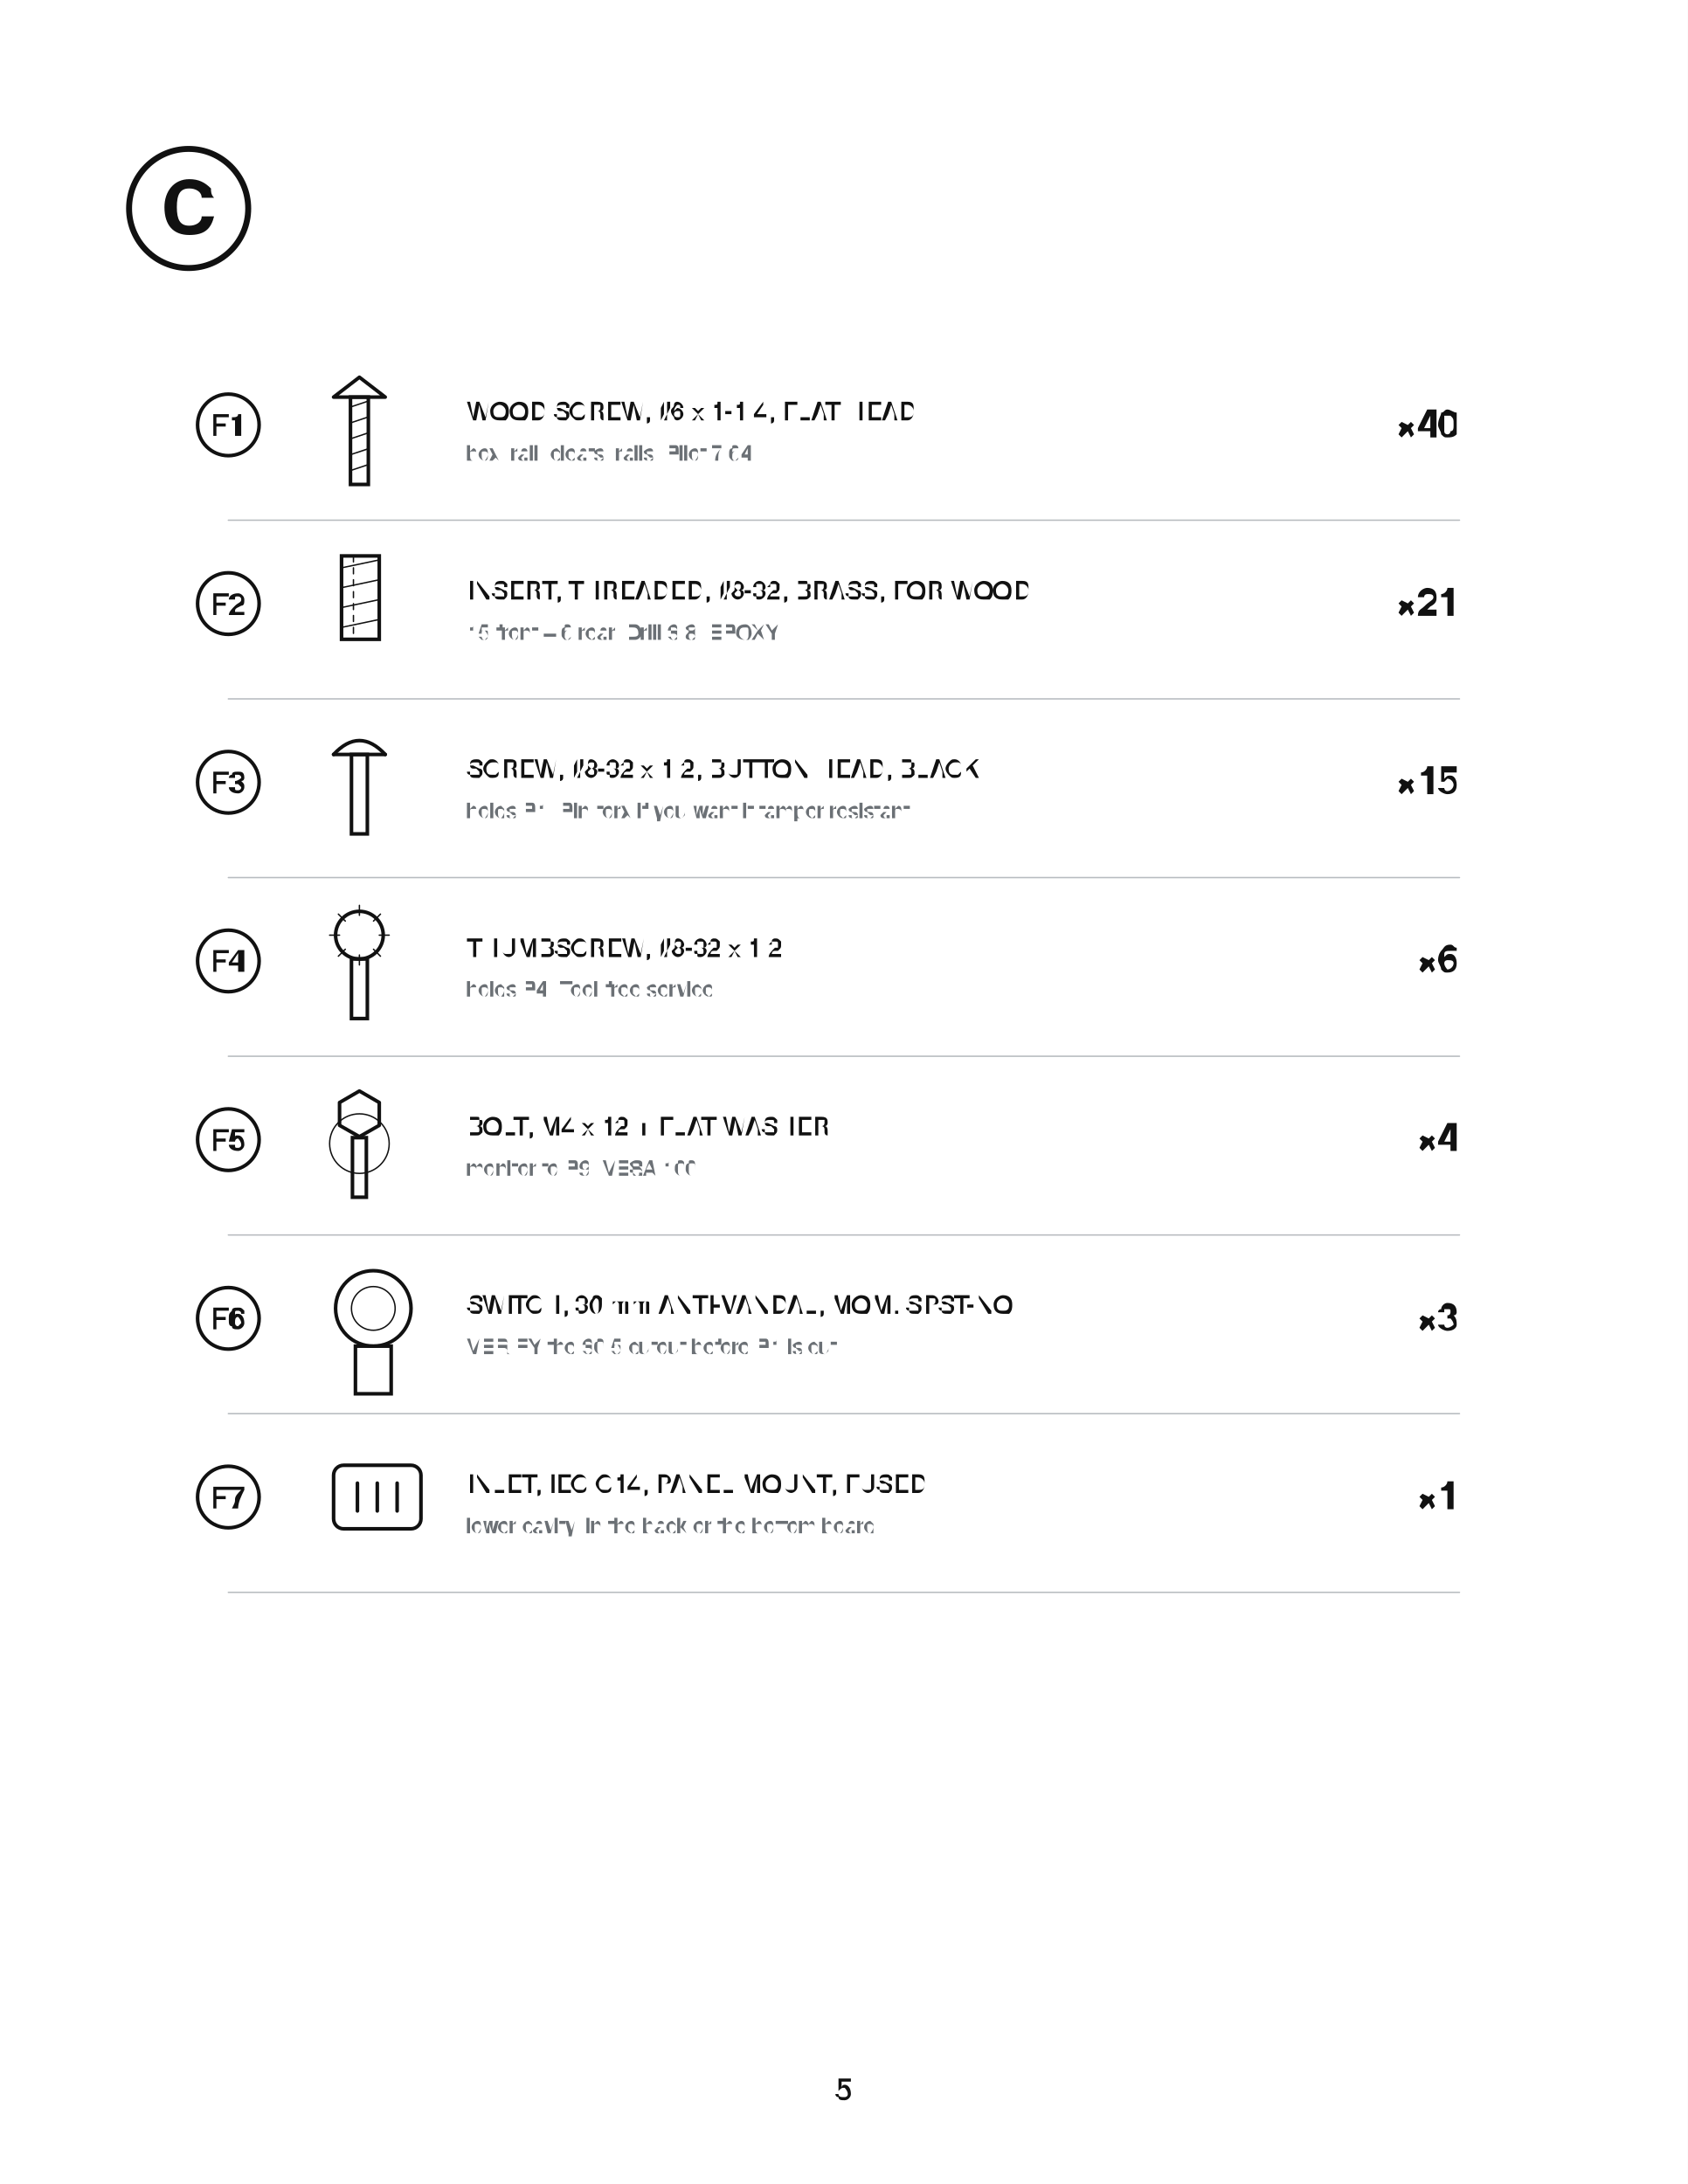
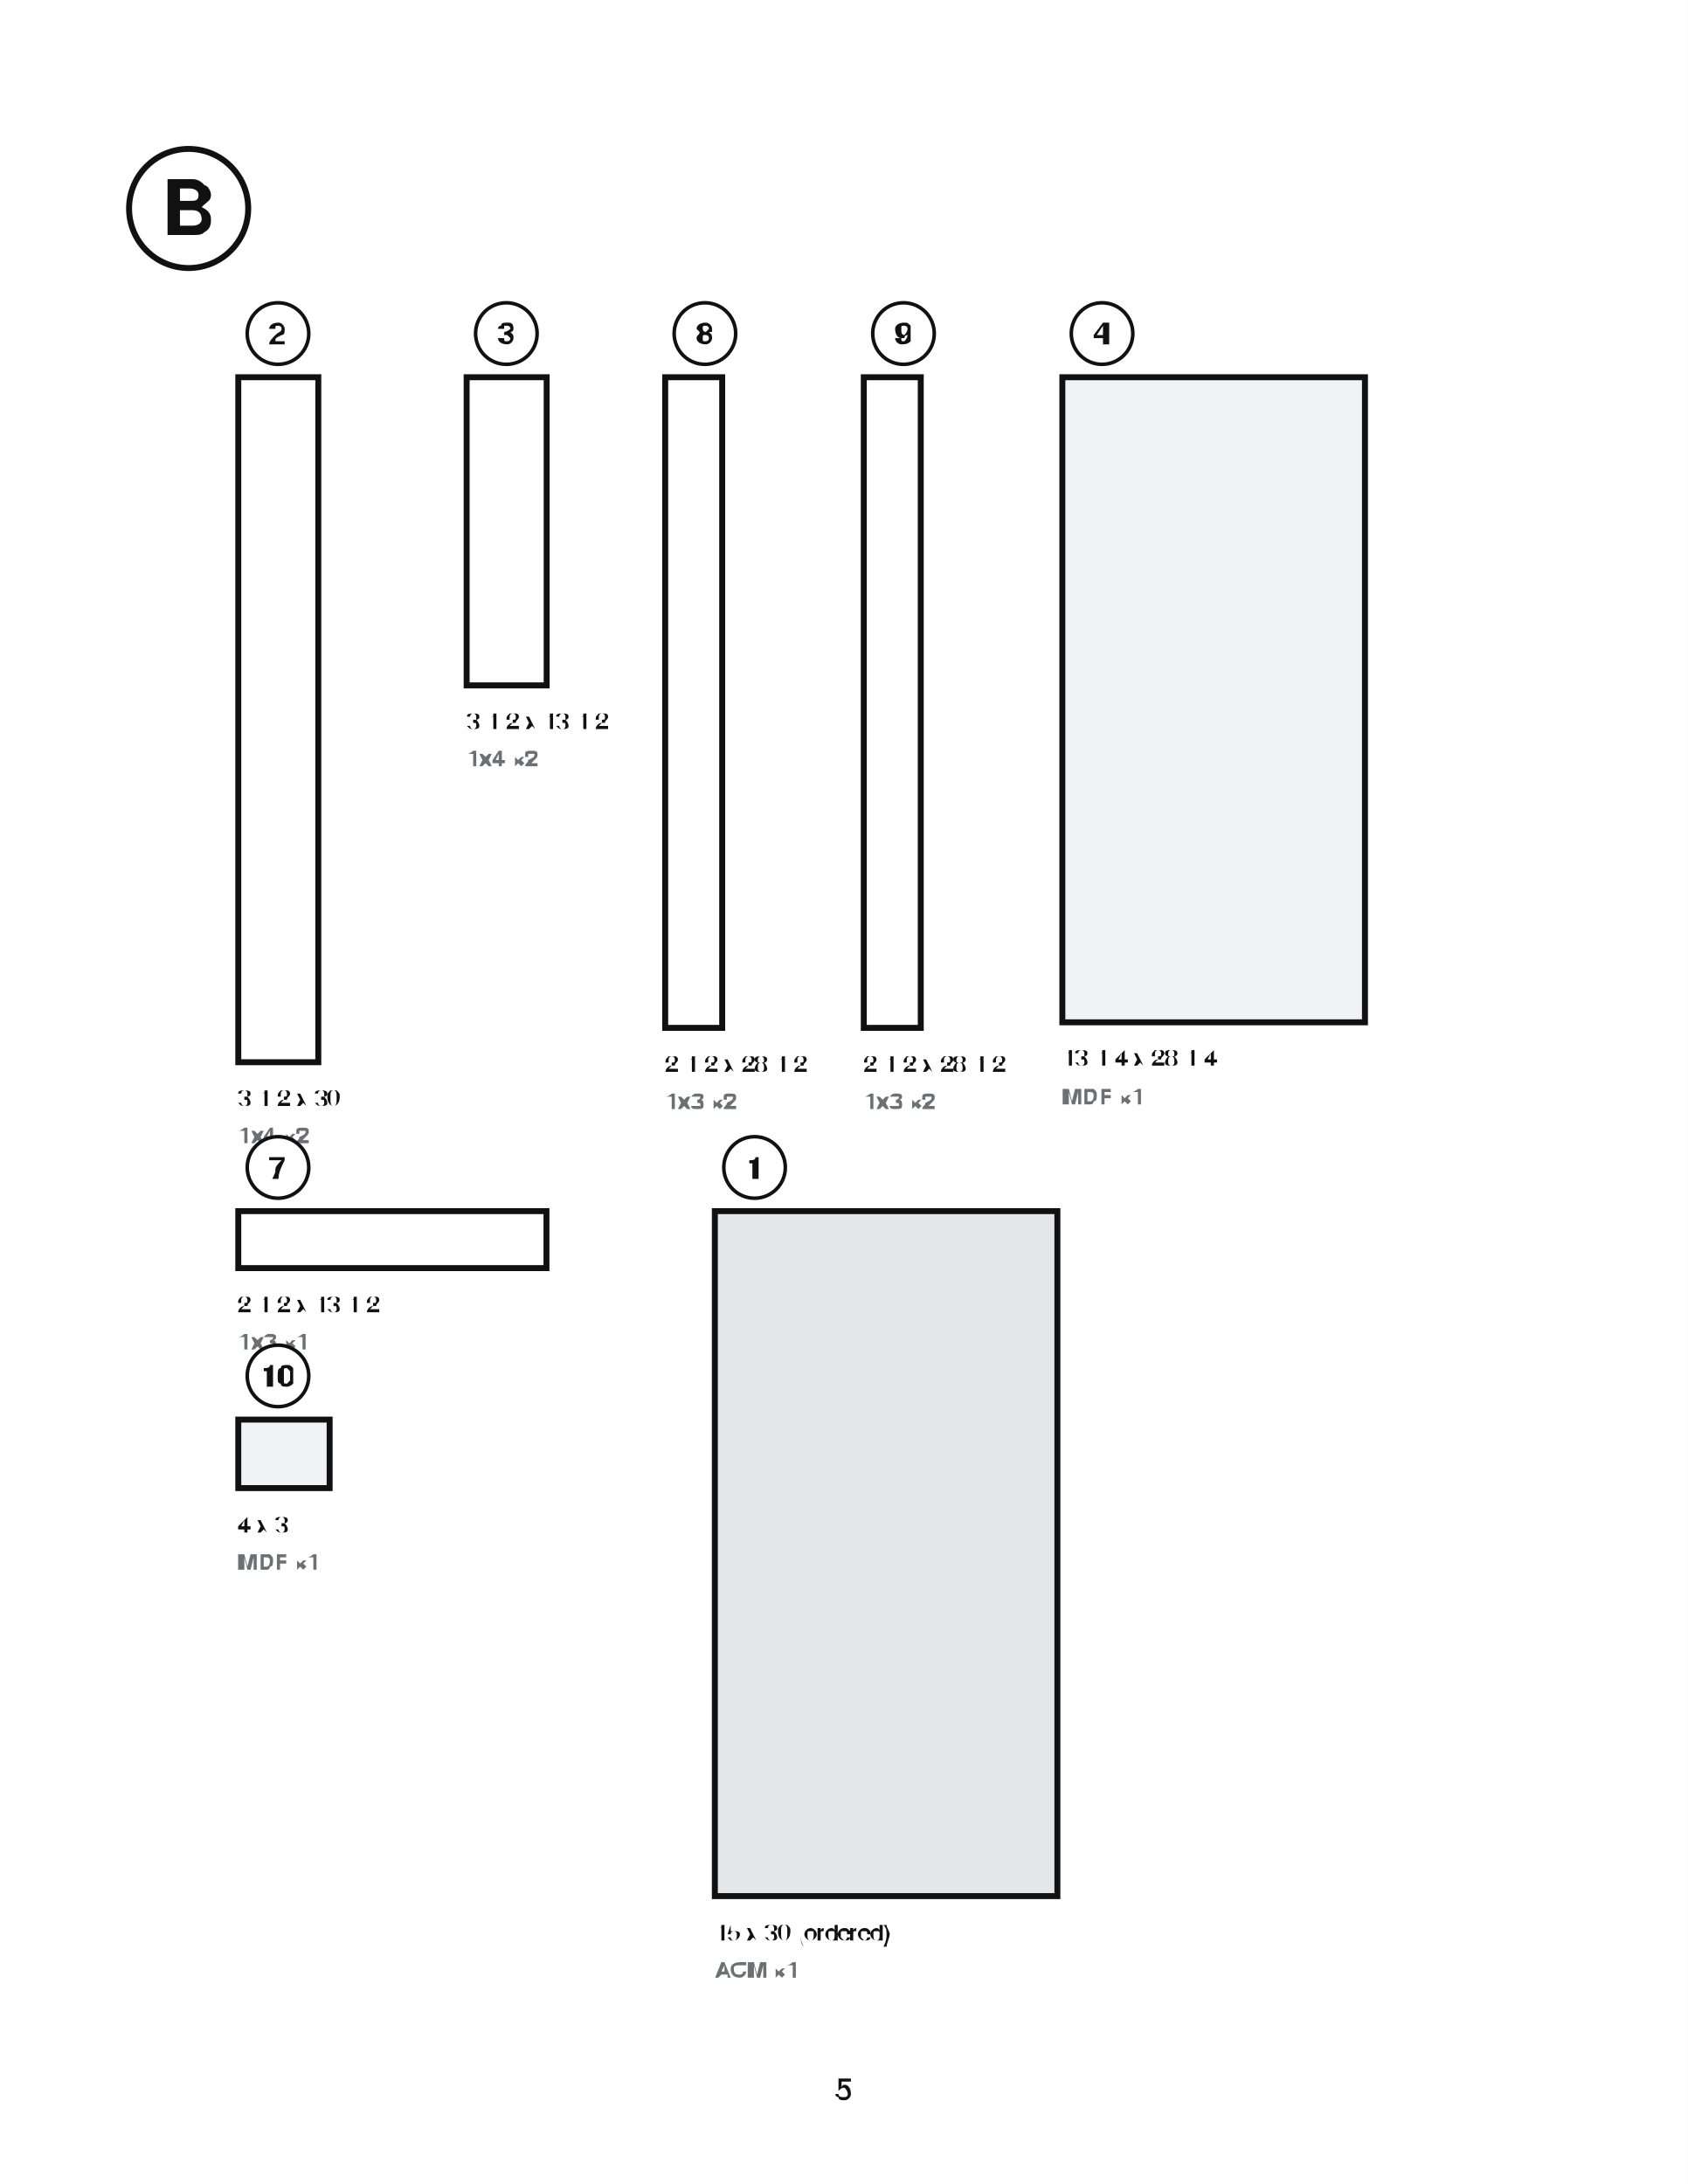
<svg xmlns="http://www.w3.org/2000/svg" width="8.5in" height="11.0in" viewBox="0 0 8.5 11.0">
  <rect width="8.5" height="11.0" fill="#FFFFFF" />
  <circle cx="0.95" cy="1.05" r="0.3" fill="#FFFFFF" stroke="#111111" stroke-width="0.03" />
-   <text x="0.95" y="1.185" font-family="Helvetica,Arial,sans-serif" font-size="0.38" font-weight="bold" text-anchor="middle" fill="#111111">C</text>
-   <circle cx="1.15" cy="2.14" r="0.155" fill="#FFFFFF" stroke="#111111" stroke-width="0.018" />
-   <text x="1.15" y="2.196" font-family="Helvetica,Arial,sans-serif" font-size="0.155" font-weight="bold" text-anchor="middle" fill="#111111">F1</text>
-   <path d="M 1.68 2 L 1.81 1.9 L 1.94 2 Z" fill="none" stroke="#111111" stroke-width="0.018" stroke-linejoin="round" stroke-linecap="round" />
-   <rect x="1.765" y="2" width="0.09" height="0.44" rx="0" fill="none" stroke="#111111" stroke-width="0.018" />
-   <line x1="1.765" y1="2.05" x2="1.855" y2="2.02" stroke="#111111" stroke-width="0.007" stroke-linecap="round" />
-   <line x1="1.765" y1="2.13" x2="1.855" y2="2.1" stroke="#111111" stroke-width="0.007" stroke-linecap="round" />
-   <line x1="1.765" y1="2.21" x2="1.855" y2="2.18" stroke="#111111" stroke-width="0.007" stroke-linecap="round" />
-   <line x1="1.765" y1="2.29" x2="1.855" y2="2.26" stroke="#111111" stroke-width="0.007" stroke-linecap="round" />
-   <line x1="1.765" y1="2.37" x2="1.855" y2="2.34" stroke="#111111" stroke-width="0.007" stroke-linecap="round" />
-   <text x="2.35" y="2.12" font-family="Helvetica,Arial,sans-serif" font-size="0.125" font-weight="normal" text-anchor="start" fill="#111111">WOOD SCREW, #6 x 1-1/4, FLAT HEAD</text>
-   <text x="2.35" y="2.32" font-family="Helvetica,Arial,sans-serif" font-size="0.105" font-weight="normal" text-anchor="start" fill="#6B7075">box, rail, cleats, rails. Pilot 7/64.</text>
-   <text x="7.35" y="2.2" font-family="Helvetica,Arial,sans-serif" font-size="0.19" font-weight="bold" text-anchor="end" fill="#111111">×40</text>
-   <line x1="1.15" y1="2.62" x2="7.35" y2="2.62" stroke="#B8BCC0" stroke-width="0.007" stroke-linecap="round" />
-   <circle cx="1.15" cy="3.04" r="0.155" fill="#FFFFFF" stroke="#111111" stroke-width="0.018" />
-   <text x="1.15" y="3.096" font-family="Helvetica,Arial,sans-serif" font-size="0.155" font-weight="bold" text-anchor="middle" fill="#111111">F2</text>
-   <rect x="1.72" y="2.8" width="0.19" height="0.42" rx="0" fill="none" stroke="#111111" stroke-width="0.018" />
-   <line x1="1.72" y1="2.86" x2="1.91" y2="2.82" stroke="#111111" stroke-width="0.007" stroke-linecap="round" />
-   <line x1="1.72" y1="2.96" x2="1.91" y2="2.92" stroke="#111111" stroke-width="0.007" stroke-linecap="round" />
-   <line x1="1.72" y1="3.06" x2="1.91" y2="3.02" stroke="#111111" stroke-width="0.007" stroke-linecap="round" />
-   <line x1="1.72" y1="3.16" x2="1.91" y2="3.12" stroke="#111111" stroke-width="0.007" stroke-linecap="round" />
-   <line x1="1.78" y1="2.8" x2="1.78" y2="3.22" stroke="#111111" stroke-width="0.007" stroke-linecap="round" stroke-dasharray="0.03 0.03" />
-   <text x="2.35" y="3.02" font-family="Helvetica,Arial,sans-serif" font-size="0.125" font-weight="normal" text-anchor="start" fill="#111111">INSERT, THREADED, #8-32, BRASS, FOR WOOD</text>
-   <text x="2.35" y="3.22" font-family="Helvetica,Arial,sans-serif" font-size="0.105" font-weight="normal" text-anchor="start" fill="#6B7075">15 front + 6 rear. Drill 3/8. EPOXY.</text>
-   <text x="7.35" y="3.1" font-family="Helvetica,Arial,sans-serif" font-size="0.19" font-weight="bold" text-anchor="end" fill="#111111">×21</text>
-   <line x1="1.15" y1="3.52" x2="7.35" y2="3.52" stroke="#B8BCC0" stroke-width="0.007" stroke-linecap="round" />
-   <circle cx="1.15" cy="3.94" r="0.155" fill="#FFFFFF" stroke="#111111" stroke-width="0.018" />
-   <text x="1.15" y="3.996" font-family="Helvetica,Arial,sans-serif" font-size="0.155" font-weight="bold" text-anchor="middle" fill="#111111">F3</text>
-   <path d="M 1.680 3.800 q 0.13 -0.14 0.26 0" fill="none" stroke="#111111" stroke-width="0.018" stroke-linejoin="round" stroke-linecap="round" />
-   <line x1="1.68" y1="3.8" x2="1.94" y2="3.8" stroke="#111111" stroke-width="0.018" stroke-linecap="round" />
-   <rect x="1.77" y="3.8" width="0.08" height="0.4" rx="0" fill="none" stroke="#111111" stroke-width="0.018" />
-   <text x="2.35" y="3.92" font-family="Helvetica,Arial,sans-serif" font-size="0.125" font-weight="normal" text-anchor="start" fill="#111111">SCREW, #8-32 x 1/2, BUTTON HEAD, BLACK</text>
-   <text x="2.35" y="4.12" font-family="Helvetica,Arial,sans-serif" font-size="0.105" font-weight="normal" text-anchor="start" fill="#6B7075">holds P1. Pin-torx if you want it tamper-resistant.</text>
-   <text x="7.35" y="4" font-family="Helvetica,Arial,sans-serif" font-size="0.19" font-weight="bold" text-anchor="end" fill="#111111">×15</text>
-   <line x1="1.15" y1="4.42" x2="7.35" y2="4.42" stroke="#B8BCC0" stroke-width="0.007" stroke-linecap="round" />
-   <circle cx="1.15" cy="4.84" r="0.155" fill="#FFFFFF" stroke="#111111" stroke-width="0.018" />
-   <text x="1.15" y="4.896" font-family="Helvetica,Arial,sans-serif" font-size="0.155" font-weight="bold" text-anchor="middle" fill="#111111">F4</text>
-   <circle cx="1.81" cy="4.71" r="0.12" fill="none" stroke="#111111" stroke-width="0.018" />
-   <line x1="1.91" y1="4.71" x2="1.96" y2="4.71" stroke="#111111" stroke-width="0.007" stroke-linecap="round" />
-   <line x1="1.881" y1="4.781" x2="1.916" y2="4.816" stroke="#111111" stroke-width="0.007" stroke-linecap="round" />
-   <line x1="1.81" y1="4.81" x2="1.81" y2="4.86" stroke="#111111" stroke-width="0.007" stroke-linecap="round" />
-   <line x1="1.739" y1="4.781" x2="1.704" y2="4.816" stroke="#111111" stroke-width="0.007" stroke-linecap="round" />
-   <line x1="1.71" y1="4.71" x2="1.66" y2="4.71" stroke="#111111" stroke-width="0.007" stroke-linecap="round" />
-   <line x1="1.739" y1="4.639" x2="1.704" y2="4.604" stroke="#111111" stroke-width="0.007" stroke-linecap="round" />
-   <line x1="1.81" y1="4.61" x2="1.81" y2="4.56" stroke="#111111" stroke-width="0.007" stroke-linecap="round" />
-   <line x1="1.881" y1="4.639" x2="1.916" y2="4.604" stroke="#111111" stroke-width="0.007" stroke-linecap="round" />
-   <rect x="1.77" y="4.83" width="0.08" height="0.3" rx="0" fill="none" stroke="#111111" stroke-width="0.018" />
-   <text x="2.35" y="4.82" font-family="Helvetica,Arial,sans-serif" font-size="0.125" font-weight="normal" text-anchor="start" fill="#111111">THUMBSCREW, #8-32 x 1/2</text>
-   <text x="2.35" y="5.02" font-family="Helvetica,Arial,sans-serif" font-size="0.105" font-weight="normal" text-anchor="start" fill="#6B7075">holds P4. Tool-free service.</text>
-   <text x="7.35" y="4.9" font-family="Helvetica,Arial,sans-serif" font-size="0.19" font-weight="bold" text-anchor="end" fill="#111111">×6</text>
-   <line x1="1.15" y1="5.32" x2="7.35" y2="5.32" stroke="#B8BCC0" stroke-width="0.007" stroke-linecap="round" />
-   <circle cx="1.15" cy="5.74" r="0.155" fill="#FFFFFF" stroke="#111111" stroke-width="0.018" />
-   <text x="1.15" y="5.796" font-family="Helvetica,Arial,sans-serif" font-size="0.155" font-weight="bold" text-anchor="middle" fill="#111111">F5</text>
-   <path d="M 1.91 5.668 L 1.81 5.725 L 1.71 5.668 L 1.71 5.553 L 1.81 5.495 L 1.91 5.553 Z" fill="none" stroke="#111111" stroke-width="0.018" stroke-linejoin="round" stroke-linecap="round" />
-   <rect x="1.775" y="5.73" width="0.07" height="0.3" rx="0" fill="none" stroke="#111111" stroke-width="0.018" />
-   <circle cx="1.81" cy="5.76" r="0.15" fill="none" stroke="#111111" stroke-width="0.007" />
-   <text x="2.35" y="5.72" font-family="Helvetica,Arial,sans-serif" font-size="0.125" font-weight="normal" text-anchor="start" fill="#111111">BOLT, M4 x 12 + FLAT WASHER</text>
-   <text x="2.35" y="5.92" font-family="Helvetica,Arial,sans-serif" font-size="0.105" font-weight="normal" text-anchor="start" fill="#6B7075">monitor to P9, VESA 100.</text>
-   <text x="7.35" y="5.8" font-family="Helvetica,Arial,sans-serif" font-size="0.19" font-weight="bold" text-anchor="end" fill="#111111">×4</text>
-   <line x1="1.15" y1="6.22" x2="7.35" y2="6.22" stroke="#B8BCC0" stroke-width="0.007" stroke-linecap="round" />
-   <circle cx="1.15" cy="6.64" r="0.155" fill="#FFFFFF" stroke="#111111" stroke-width="0.018" />
-   <text x="1.15" y="6.696" font-family="Helvetica,Arial,sans-serif" font-size="0.155" font-weight="bold" text-anchor="middle" fill="#111111">F6</text>
-   <circle cx="1.88" cy="6.59" r="0.19" fill="none" stroke="#111111" stroke-width="0.018" />
-   <circle cx="1.88" cy="6.59" r="0.11" fill="none" stroke="#111111" stroke-width="0.007" />
-   <rect x="1.79" y="6.78" width="0.18" height="0.24" rx="0" fill="none" stroke="#111111" stroke-width="0.018" />
-   <text x="2.35" y="6.62" font-family="Helvetica,Arial,sans-serif" font-size="0.125" font-weight="normal" text-anchor="start" fill="#111111">SWITCH, 30 mm ANTI-VANDAL, MOM. SPST-NO</text>
-   <text x="2.35" y="6.82" font-family="Helvetica,Arial,sans-serif" font-size="0.105" font-weight="normal" text-anchor="start" fill="#6B7075">VERIFY the 30.5 cutout before P1 is cut.</text>
-   <text x="7.35" y="6.7" font-family="Helvetica,Arial,sans-serif" font-size="0.19" font-weight="bold" text-anchor="end" fill="#111111">×3</text>
-   <line x1="1.15" y1="7.12" x2="7.35" y2="7.12" stroke="#B8BCC0" stroke-width="0.007" stroke-linecap="round" />
-   <circle cx="1.15" cy="7.54" r="0.155" fill="#FFFFFF" stroke="#111111" stroke-width="0.018" />
-   <text x="1.15" y="7.596" font-family="Helvetica,Arial,sans-serif" font-size="0.155" font-weight="bold" text-anchor="middle" fill="#111111">F7</text>
-   <rect x="1.68" y="7.38" width="0.44" height="0.32" rx="0.05" fill="none" stroke="#111111" stroke-width="0.018" />
-   <line x1="1.8" y1="7.47" x2="1.8" y2="7.61" stroke="#111111" stroke-width="0.018" stroke-linecap="round" />
-   <line x1="1.9" y1="7.47" x2="1.9" y2="7.61" stroke="#111111" stroke-width="0.018" stroke-linecap="round" />
-   <line x1="2" y1="7.47" x2="2" y2="7.61" stroke="#111111" stroke-width="0.018" stroke-linecap="round" />
-   <text x="2.35" y="7.52" font-family="Helvetica,Arial,sans-serif" font-size="0.125" font-weight="normal" text-anchor="start" fill="#111111">INLET, IEC C14, PANEL MOUNT, FUSED</text>
-   <text x="2.35" y="7.72" font-family="Helvetica,Arial,sans-serif" font-size="0.105" font-weight="normal" text-anchor="start" fill="#6B7075">lower cavity, in the back or the bottom board.</text>
-   <text x="7.35" y="7.6" font-family="Helvetica,Arial,sans-serif" font-size="0.19" font-weight="bold" text-anchor="end" fill="#111111">×1</text>
-   <line x1="1.15" y1="8.02" x2="7.35" y2="8.02" stroke="#B8BCC0" stroke-width="0.007" stroke-linecap="round" />
+   <text x="0.95" y="1.185" font-family="Helvetica,Arial,sans-serif" font-size="0.38" font-weight="bold" text-anchor="middle" fill="#111111">B</text>
+   <rect x="1.2" y="1.9" width="0.403" height="3.45" rx="0" fill="#FFFFFF" stroke="#111111" stroke-width="0.03" />
+   <circle cx="1.4" cy="1.68" r="0.155" fill="#FFFFFF" stroke="#111111" stroke-width="0.018" />
+   <text x="1.4" y="1.736" font-family="Helvetica,Arial,sans-serif" font-size="0.155" font-weight="bold" text-anchor="middle" fill="#111111">2</text>
+   <text x="1.2" y="5.57" font-family="Helvetica,Arial,sans-serif" font-size="0.115" font-weight="normal" text-anchor="start" fill="#111111">3-1/2 x 30</text>
+   <text x="1.2" y="5.76" font-family="Helvetica,Arial,sans-serif" font-size="0.115" font-weight="bold" text-anchor="start" fill="#6B7075">1x4  ×2</text>
+   <rect x="2.35" y="1.9" width="0.403" height="1.552" rx="0" fill="#FFFFFF" stroke="#111111" stroke-width="0.03" />
+   <circle cx="2.55" cy="1.68" r="0.155" fill="#FFFFFF" stroke="#111111" stroke-width="0.018" />
+   <text x="2.55" y="1.736" font-family="Helvetica,Arial,sans-serif" font-size="0.155" font-weight="bold" text-anchor="middle" fill="#111111">3</text>
+   <text x="2.35" y="3.672" font-family="Helvetica,Arial,sans-serif" font-size="0.115" font-weight="normal" text-anchor="start" fill="#111111">3-1/2 x 13-1/2</text>
+   <text x="2.35" y="3.862" font-family="Helvetica,Arial,sans-serif" font-size="0.115" font-weight="bold" text-anchor="start" fill="#6B7075">1x4  ×2</text>
+   <rect x="1.2" y="6.1" width="1.552" height="0.287" rx="0" fill="#FFFFFF" stroke="#111111" stroke-width="0.03" />
+   <circle cx="1.4" cy="5.88" r="0.155" fill="#FFFFFF" stroke="#111111" stroke-width="0.018" />
+   <text x="1.4" y="5.936" font-family="Helvetica,Arial,sans-serif" font-size="0.155" font-weight="bold" text-anchor="middle" fill="#111111">7</text>
+   <text x="1.2" y="6.607" font-family="Helvetica,Arial,sans-serif" font-size="0.115" font-weight="normal" text-anchor="start" fill="#111111">2-1/2 x 13-1/2</text>
+   <text x="1.2" y="6.798" font-family="Helvetica,Arial,sans-serif" font-size="0.115" font-weight="bold" text-anchor="start" fill="#6B7075">1x3  ×1</text>
+   <rect x="3.35" y="1.9" width="0.287" height="3.277" rx="0" fill="#FFFFFF" stroke="#111111" stroke-width="0.03" />
+   <circle cx="3.55" cy="1.68" r="0.155" fill="#FFFFFF" stroke="#111111" stroke-width="0.018" />
+   <text x="3.55" y="1.736" font-family="Helvetica,Arial,sans-serif" font-size="0.155" font-weight="bold" text-anchor="middle" fill="#111111">8</text>
+   <text x="3.35" y="5.397" font-family="Helvetica,Arial,sans-serif" font-size="0.115" font-weight="normal" text-anchor="start" fill="#111111">2-1/2 x 28-1/2</text>
+   <text x="3.35" y="5.588" font-family="Helvetica,Arial,sans-serif" font-size="0.115" font-weight="bold" text-anchor="start" fill="#6B7075">1x3  ×2</text>
+   <rect x="4.35" y="1.9" width="0.287" height="3.277" rx="0" fill="#FFFFFF" stroke="#111111" stroke-width="0.03" />
+   <circle cx="4.55" cy="1.68" r="0.155" fill="#FFFFFF" stroke="#111111" stroke-width="0.018" />
+   <text x="4.55" y="1.736" font-family="Helvetica,Arial,sans-serif" font-size="0.155" font-weight="bold" text-anchor="middle" fill="#111111">9</text>
+   <text x="4.35" y="5.397" font-family="Helvetica,Arial,sans-serif" font-size="0.115" font-weight="normal" text-anchor="start" fill="#111111">2-1/2 x 28-1/2</text>
+   <text x="4.35" y="5.588" font-family="Helvetica,Arial,sans-serif" font-size="0.115" font-weight="bold" text-anchor="start" fill="#6B7075">1x3  ×2</text>
+   <rect x="5.35" y="1.9" width="1.524" height="3.249" rx="0" fill="#F1F2F3" stroke="#111111" stroke-width="0.03" />
+   <circle cx="5.55" cy="1.68" r="0.155" fill="#FFFFFF" stroke="#111111" stroke-width="0.018" />
+   <text x="5.55" y="1.736" font-family="Helvetica,Arial,sans-serif" font-size="0.155" font-weight="bold" text-anchor="middle" fill="#111111">4</text>
+   <text x="5.35" y="5.369" font-family="Helvetica,Arial,sans-serif" font-size="0.115" font-weight="normal" text-anchor="start" fill="#111111">13-1/4 x 28-1/4</text>
+   <text x="5.35" y="5.559" font-family="Helvetica,Arial,sans-serif" font-size="0.115" font-weight="bold" text-anchor="start" fill="#6B7075">MDF  ×1</text>
+   <rect x="1.2" y="7.15" width="0.46" height="0.345" rx="0" fill="#F1F2F3" stroke="#111111" stroke-width="0.03" />
+   <circle cx="1.4" cy="6.93" r="0.155" fill="#FFFFFF" stroke="#111111" stroke-width="0.018" />
+   <text x="1.4" y="6.986" font-family="Helvetica,Arial,sans-serif" font-size="0.155" font-weight="bold" text-anchor="middle" fill="#111111">10</text>
+   <text x="1.2" y="7.715" font-family="Helvetica,Arial,sans-serif" font-size="0.115" font-weight="normal" text-anchor="start" fill="#111111">4 x 3</text>
+   <text x="1.2" y="7.905" font-family="Helvetica,Arial,sans-serif" font-size="0.115" font-weight="bold" text-anchor="start" fill="#6B7075">MDF  ×1</text>
+   <rect x="3.6" y="6.1" width="1.725" height="3.45" rx="0" fill="#E4E7E9" stroke="#111111" stroke-width="0.03" />
+   <circle cx="3.8" cy="5.88" r="0.155" fill="#FFFFFF" stroke="#111111" stroke-width="0.018" />
+   <text x="3.8" y="5.936" font-family="Helvetica,Arial,sans-serif" font-size="0.155" font-weight="bold" text-anchor="middle" fill="#111111">1</text>
+   <text x="3.6" y="9.77" font-family="Helvetica,Arial,sans-serif" font-size="0.115" font-weight="normal" text-anchor="start" fill="#111111">15 x 30  (ordered)</text>
+   <text x="3.6" y="9.96" font-family="Helvetica,Arial,sans-serif" font-size="0.115" font-weight="bold" text-anchor="start" fill="#6B7075">ACM  ×1</text>
  <text x="4.25" y="10.58" font-family="Helvetica,Arial,sans-serif" font-size="0.15" font-weight="normal" text-anchor="middle" fill="#111111">5</text>
</svg>
